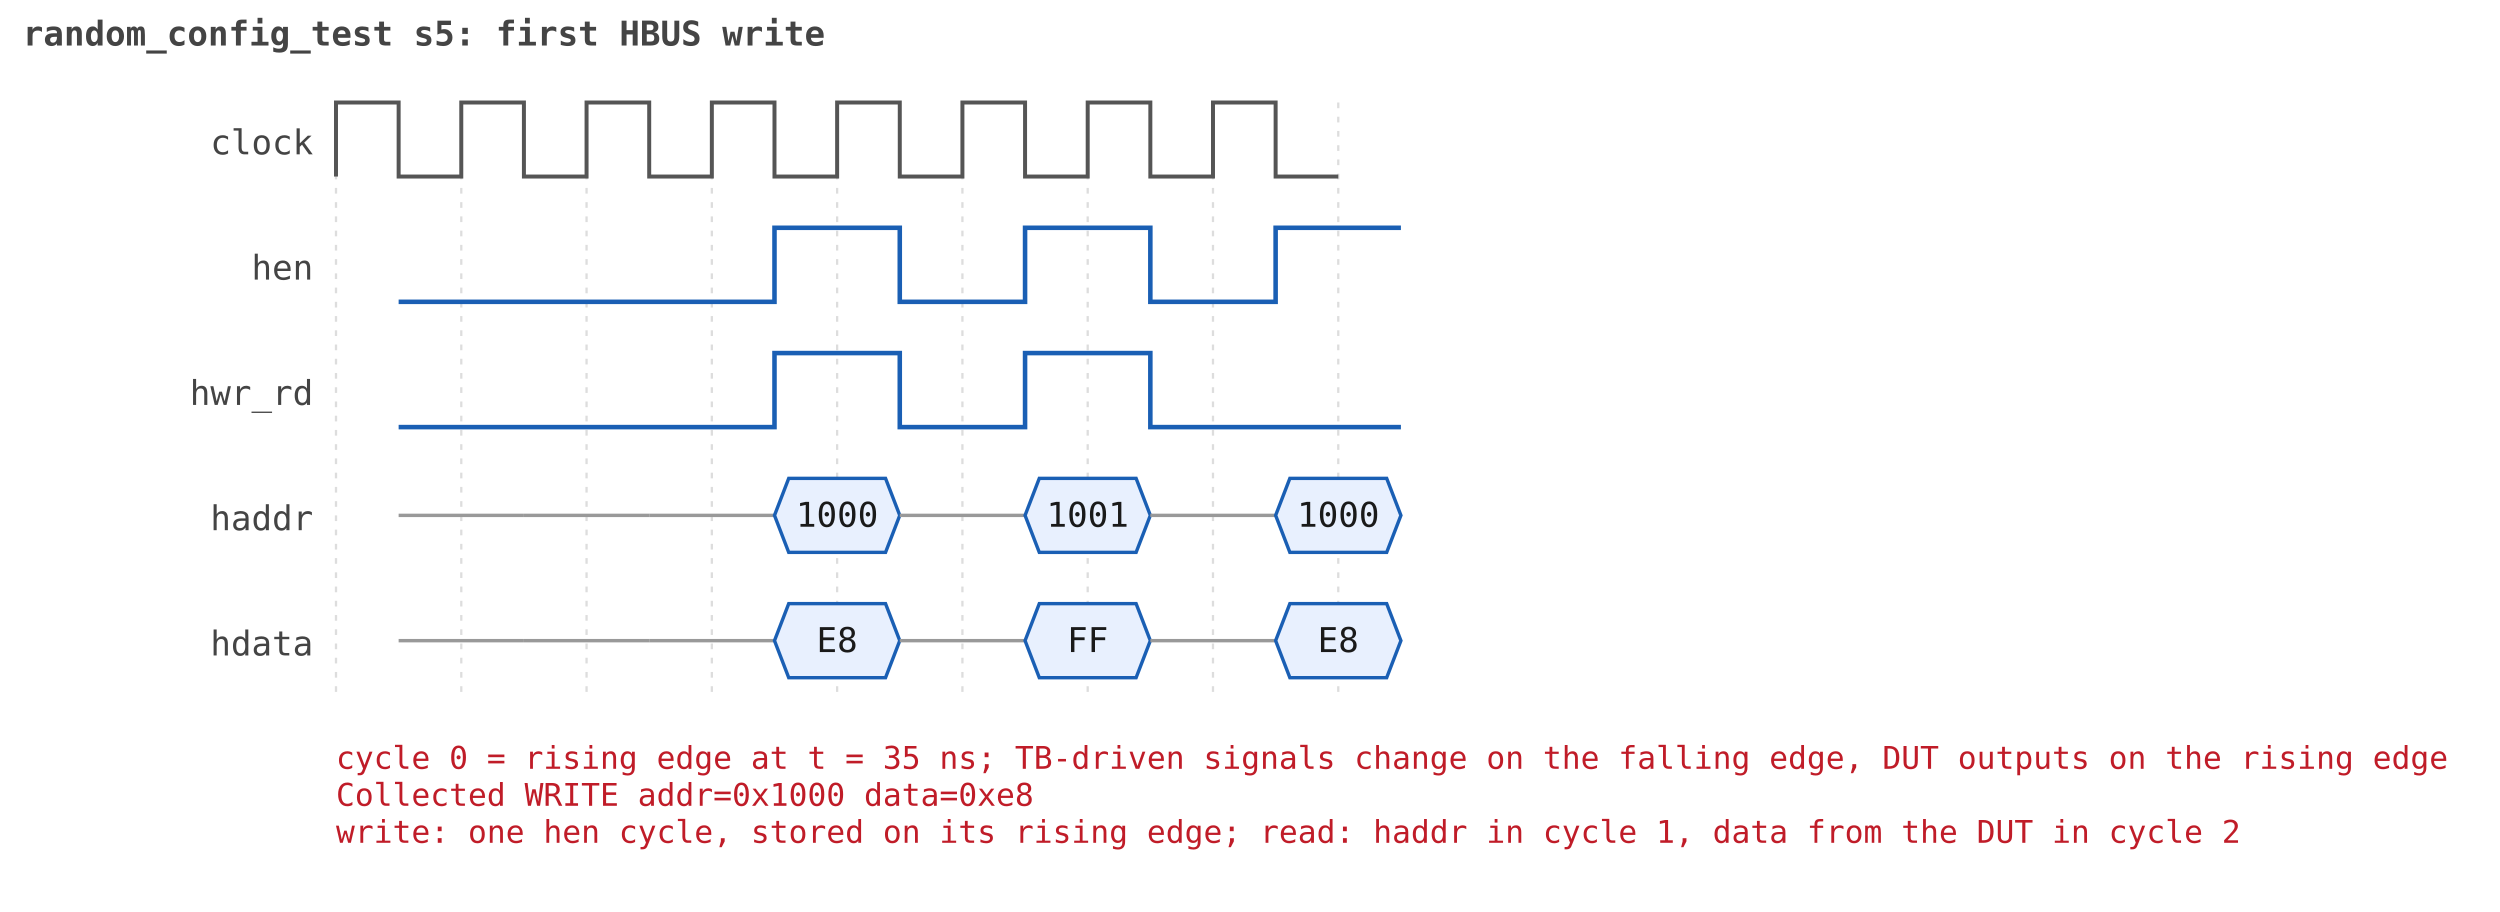
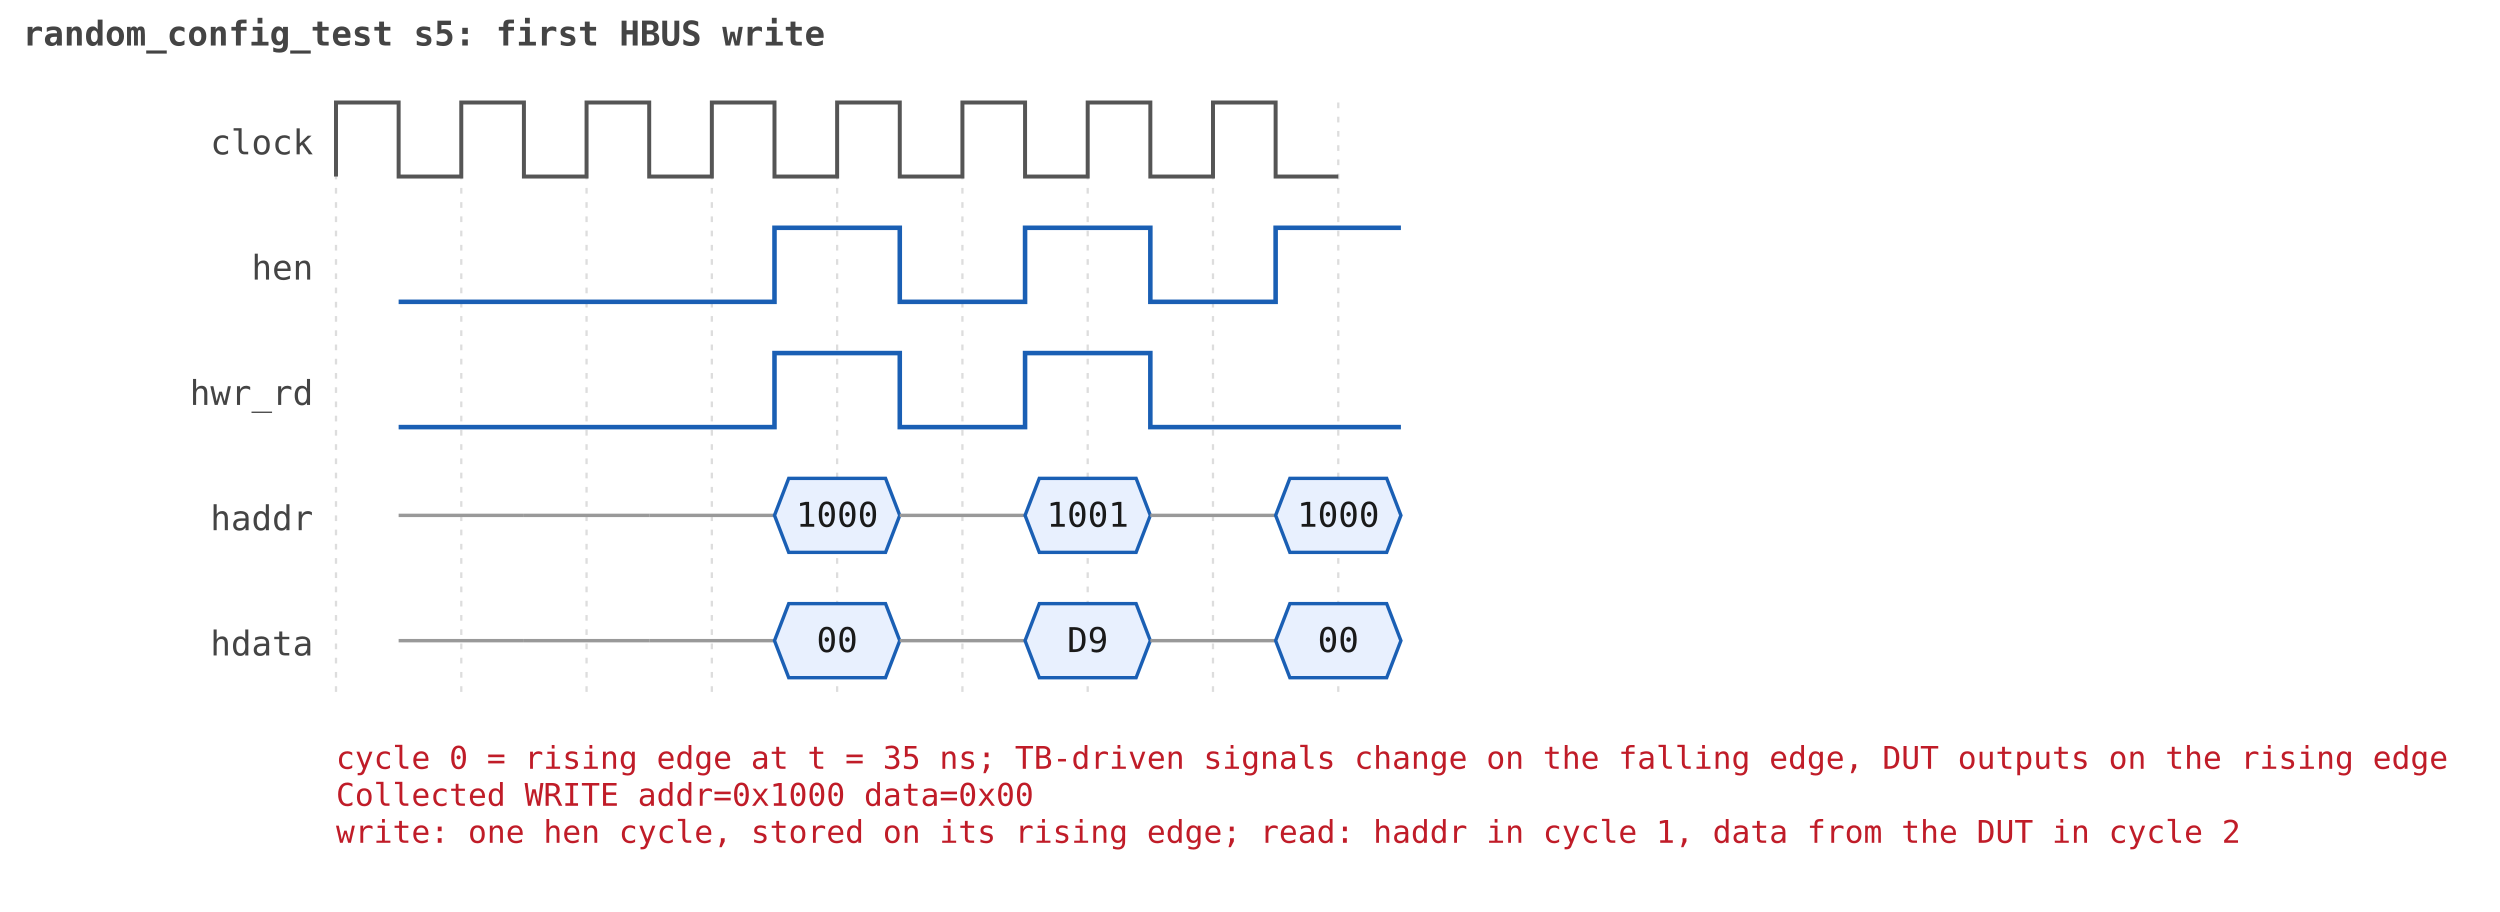
<svg xmlns="http://www.w3.org/2000/svg" width="878" height="320" viewBox="0 0 878 320" font-family="monospace" font-size="12">
  <style>.lbl{fill:#444}.sig{fill:none;stroke:#1a5fb4;stroke-width:1.6}.clk{fill:none;stroke:#555;stroke-width:1.4}.bus{fill:#e8f0fe;stroke:#1a5fb4;stroke-width:1.2}.idle{stroke:#999;stroke-width:1.2;stroke-dasharray:0}.z{stroke:#999;stroke-dasharray:3 3}.txt{fill:#1a1a1a;text-anchor:middle}.grid{stroke:#ddd;stroke-width:0.8;stroke-dasharray:2 3}.note{fill:#c01c28;font-size:11px}@media (prefers-color-scheme: dark){.lbl{fill:#ccc}.clk{stroke:#aaa}.txt{fill:#eee}.bus{fill:#1e2a44}.grid{stroke:#444}}</style>
  <text class="lbl" x="8" y="16" font-weight="bold">random_config_test s5: first HBUS write</text>
  <line class="grid" x1="118" y1="36" x2="118" y2="246" />
  <line class="grid" x1="162" y1="36" x2="162" y2="246" />
  <line class="grid" x1="206" y1="36" x2="206" y2="246" />
  <line class="grid" x1="250" y1="36" x2="250" y2="246" />
  <line class="grid" x1="294" y1="36" x2="294" y2="246" />
  <line class="grid" x1="338" y1="36" x2="338" y2="246" />
  <line class="grid" x1="382" y1="36" x2="382" y2="246" />
  <line class="grid" x1="426" y1="36" x2="426" y2="246" />
  <line class="grid" x1="470" y1="36" x2="470" y2="246" />
  <text class="lbl" x="110" y="54.2" text-anchor="end">clock</text>
  <path class="clk" d="M118,62 L118,36 L140.0,36 L140.0,62 L162,62 L162,62 L162,36 L184.0,36 L184.0,62 L206,62 L206,62 L206,36 L228.0,36 L228.0,62 L250,62 L250,62 L250,36 L272.0,36 L272.0,62 L294,62 L294,62 L294,36 L316.0,36 L316.0,62 L338,62 L338,62 L338,36 L360.0,36 L360.0,62 L382,62 L382,62 L382,36 L404.0,36 L404.0,62 L426,62 L426,62 L426,36 L448.0,36 L448.0,62 L470,62" />
  <text class="lbl" x="110" y="98.2" text-anchor="end">hen</text>
  <path class="sig" d="M140.0,106 L184.0,106 L184.0,106 L228.0,106 L228.0,106 L272.0,106 L272.0,106 L272.0,80 L316.0,80 L316.0,80 L316.0,106 L360.0,106 L360.0,106 L360.0,80 L404.0,80 L404.0,80 L404.0,106 L448.0,106 L448.0,106 L448.0,80 L492.0,80" />
  <text class="lbl" x="110" y="142.2" text-anchor="end">hwr_rd</text>
  <path class="sig" d="M140.0,150 L184.0,150 L184.0,150 L228.0,150 L228.0,150 L272.0,150 L272.0,150 L272.0,124 L316.0,124 L316.0,124 L316.0,150 L360.0,150 L360.0,150 L360.0,124 L404.0,124 L404.0,124 L404.0,150 L448.0,150 L448.0,150 L492.0,150" />
  <text class="lbl" x="110" y="186.2" text-anchor="end">haddr</text>
  <line class="idle" x1="140.0" y1="181.0" x2="184.0" y2="181.0" />
  <line class="idle" x1="184.0" y1="181.0" x2="228.0" y2="181.0" />
  <line class="idle" x1="228.0" y1="181.0" x2="272.0" y2="181.0" />
  <path class="bus" d="M272.0,181.0 L277.0,168 L311.0,168 L316.0,181.0 L311.0,194 L277.0,194 Z" />
  <text class="txt" x="294.0" y="185.0">1000</text>
  <line class="idle" x1="316.0" y1="181.0" x2="360.0" y2="181.0" />
  <path class="bus" d="M360.0,181.0 L365.0,168 L399.0,168 L404.0,181.0 L399.0,194 L365.0,194 Z" />
  <text class="txt" x="382.0" y="185.0">1001</text>
  <line class="idle" x1="404.0" y1="181.0" x2="448.0" y2="181.0" />
  <path class="bus" d="M448.0,181.0 L453.0,168 L487.0,168 L492.0,181.0 L487.0,194 L453.0,194 Z" />
  <text class="txt" x="470.0" y="185.0">1000</text>
  <text class="lbl" x="110" y="230.2" text-anchor="end">hdata</text>
  <line class="idle" x1="140.0" y1="225.0" x2="184.0" y2="225.0" />
  <line class="idle" x1="184.0" y1="225.0" x2="228.0" y2="225.0" />
  <line class="idle" x1="228.0" y1="225.0" x2="272.0" y2="225.0" />
  <path class="bus" d="M272.0,225.0 L277.0,212 L311.0,212 L316.0,225.0 L311.0,238 L277.0,238 Z" />
-   <text class="txt" x="294.0" y="229.0">E8</text>
+   <text class="txt" x="294.0" y="229.0">00</text>
  <line class="idle" x1="316.0" y1="225.0" x2="360.0" y2="225.0" />
  <path class="bus" d="M360.0,225.0 L365.0,212 L399.0,212 L404.0,225.0 L399.0,238 L365.0,238 Z" />
-   <text class="txt" x="382.0" y="229.0">FF</text>
+   <text class="txt" x="382.0" y="229.0">D9</text>
  <line class="idle" x1="404.0" y1="225.0" x2="448.0" y2="225.0" />
  <path class="bus" d="M448.0,225.0 L453.0,212 L487.0,212 L492.0,225.0 L487.0,238 L453.0,238 Z" />
-   <text class="txt" x="470.0" y="229.0">E8</text>
+   <text class="txt" x="470.0" y="229.0">00</text>
  <text class="note" x="118" y="270">cycle 0 = rising edge at t = 35 ns; TB-driven signals change on the falling edge, DUT outputs on the rising edge</text>
-   <text class="note" x="118" y="283">Collected WRITE addr=0x1000 data=0xe8</text>
+   <text class="note" x="118" y="283">Collected WRITE addr=0x1000 data=0x00</text>
  <text class="note" x="118" y="296">write: one hen cycle, stored on its rising edge; read: haddr in cycle 1, data from the DUT in cycle 2</text>
</svg>
